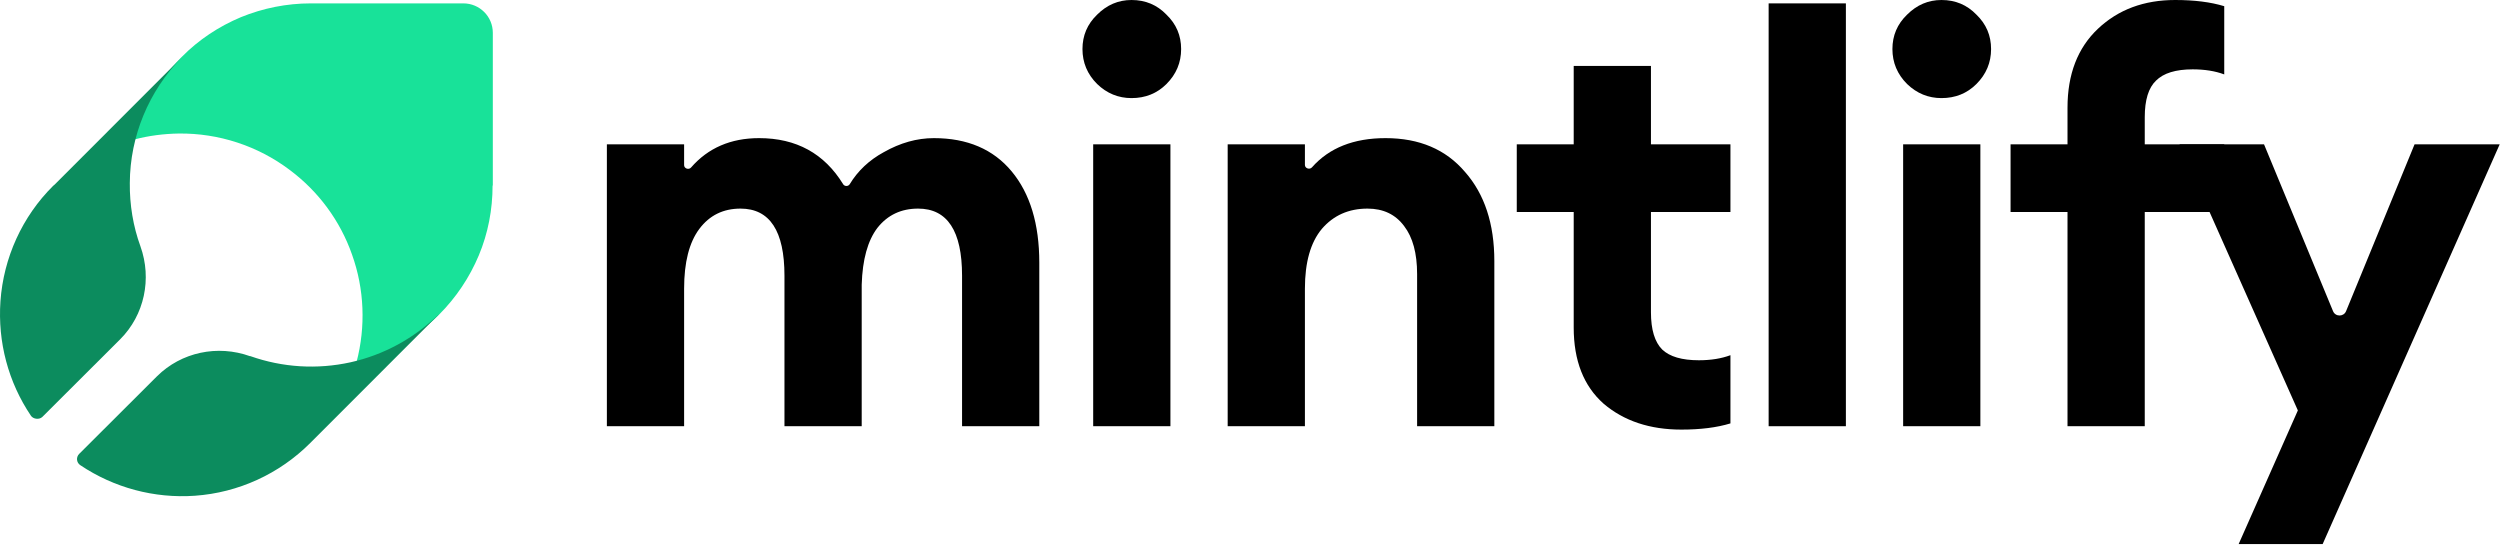
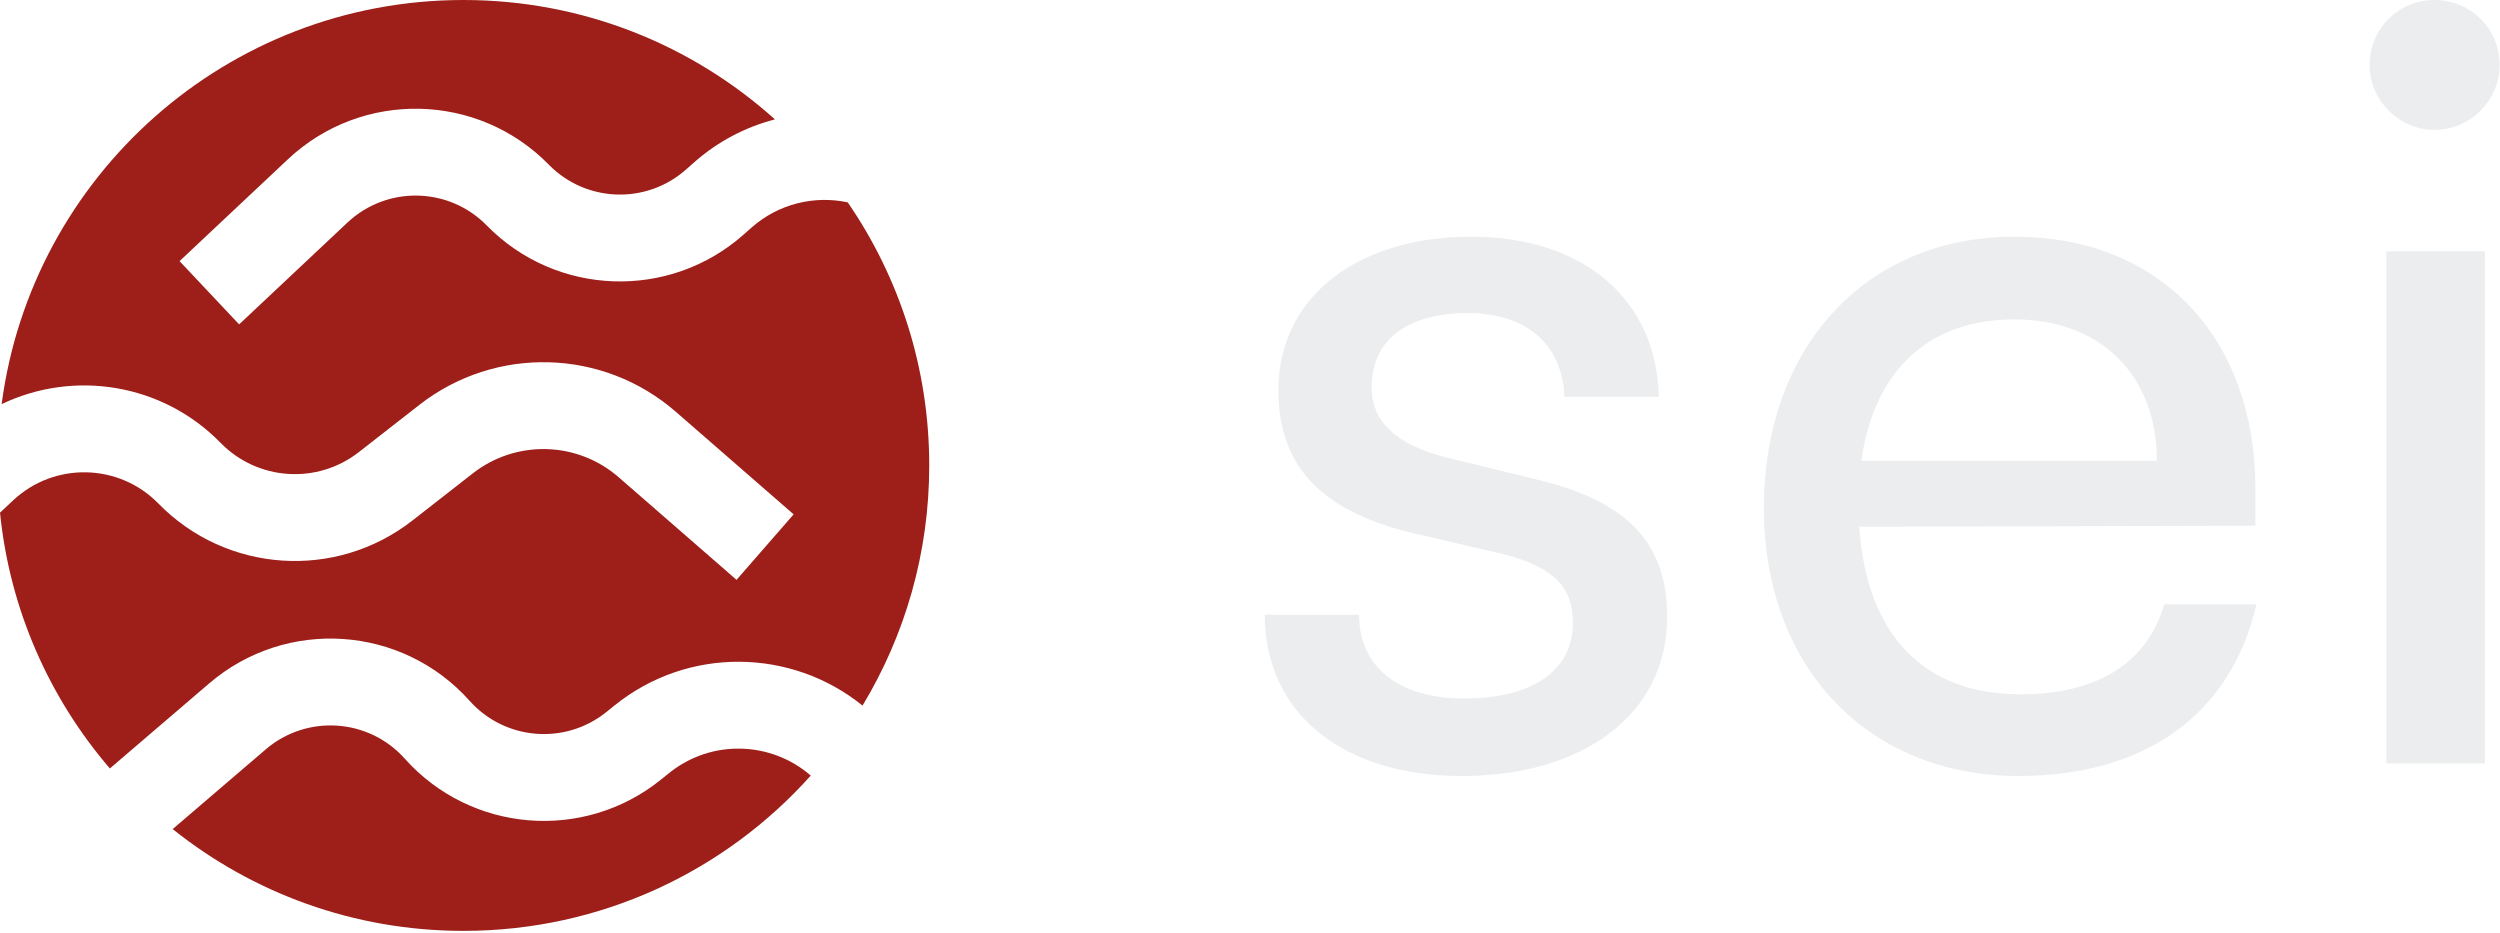
- <svg xmlns="http://www.w3.org/2000/svg" width="1682" height="367" viewBox="0 0 1682 367" fill="none">
-   <path d="M1562.69 366.037H1506.17L1546 276.14L1466.34 97.105H1523.24L1569.66 209.337C1571.28 213.26 1576.84 213.253 1578.45 209.325L1624.52 97.105H1681.79L1562.69 366.037Z" fill="black" />
-   <path d="M1391.02 286.761V142.622H1352.71V97.104H1391.02V72.449C1391.02 49.943 1397.85 32.242 1411.5 19.345C1425.16 6.448 1442.48 0 1463.47 0C1476.37 0 1487.37 1.391 1496.47 4.172V50.069C1490.4 47.793 1483.32 46.656 1475.23 46.656C1463.85 46.656 1455.63 49.184 1450.57 54.242C1445.51 59.046 1442.99 67.265 1442.99 78.897V97.104H1496.47V142.622H1442.99V286.761H1391.02Z" fill="black" />
-   <path d="M1306.22 66.001C1297.37 66.001 1289.66 62.84 1283.08 56.518C1276.51 49.943 1273.22 42.104 1273.22 33C1273.22 23.897 1276.51 16.184 1283.08 9.862C1289.66 3.287 1297.37 0 1306.22 0C1315.58 0 1323.42 3.287 1329.74 9.862C1336.31 16.184 1339.6 23.897 1339.6 33C1339.6 42.104 1336.31 49.943 1329.74 56.518C1323.42 62.84 1315.58 66.001 1306.22 66.001ZM1280.43 286.761V97.104H1332.39V286.761H1280.43Z" fill="black" />
-   <path d="M1189.94 286.761V2.276H1241.91V286.761H1189.94Z" fill="black" />
-   <path d="M1131.24 289.037C1110 289.037 1092.55 283.221 1078.89 271.588C1065.49 259.703 1058.79 242.634 1058.79 220.381V142.622H1020.48V97.104H1058.79V44.38H1110.76V97.104H1164.24V142.622H1110.76V210.14C1110.76 221.772 1113.29 230.117 1118.34 235.174C1123.4 239.979 1131.62 242.381 1143 242.381C1151.09 242.381 1158.17 241.243 1164.24 238.967V284.864C1155.14 287.646 1144.14 289.037 1131.24 289.037Z" fill="black" />
-   <path d="M825.979 286.761V97.104H877.945V110.967C877.945 113.311 881.135 114.347 882.688 112.591C894.273 99.485 910.773 92.932 932.187 92.932C954.946 92.932 972.774 100.518 985.67 115.691C998.82 130.61 1005.39 150.587 1005.39 175.622V286.761H953.429V184.346C953.429 170.438 950.521 159.691 944.704 152.105C938.888 144.265 930.67 140.346 920.049 140.346C907.405 140.346 897.164 144.898 889.325 154.001C881.738 163.105 877.945 176.507 877.945 194.208V286.761H825.979Z" fill="black" />
-   <path d="M761.286 66.001C752.436 66.001 744.723 62.84 738.148 56.518C731.574 49.943 728.286 42.104 728.286 33C728.286 23.897 731.574 16.184 738.148 9.862C744.723 3.287 752.436 0 761.286 0C770.643 0 778.482 3.287 784.804 9.862C791.379 16.184 794.666 23.897 794.666 33C794.666 42.104 791.379 49.943 784.804 56.518C778.482 62.84 770.643 66.001 761.286 66.001ZM735.493 286.761V97.104H787.459V286.761H735.493Z" fill="black" />
-   <path d="M647.273 286.761V185.484C647.273 155.392 637.411 140.346 617.686 140.346C606.307 140.346 597.204 144.645 590.376 153.243C583.801 161.84 580.261 174.61 579.755 191.553V286.761H527.789V185.484C527.789 155.392 517.927 140.346 498.203 140.346C486.571 140.346 477.341 144.898 470.513 154.001C463.685 163.105 460.272 176.507 460.272 194.208V286.761H408.306V97.104H460.272V111.103C460.272 113.435 463.407 114.462 464.939 112.704C476.419 99.522 491.68 92.932 510.72 92.932C535.742 92.932 554.588 103.262 567.259 123.923C568.258 125.553 570.718 125.527 571.712 123.894C577.189 114.891 584.802 107.731 594.548 102.415C605.675 96.093 616.928 92.932 628.307 92.932C650.813 92.932 668.261 100.392 680.652 115.311C693.043 130.231 699.239 150.714 699.239 176.76V286.761H647.273Z" fill="black" />
-   <path d="M331.569 124.833V22.09C331.569 11.065 322.625 2.276 311.764 2.276H209.069C192.938 2.276 176.967 5.472 162.113 11.544C147.26 17.775 133.685 26.724 122.345 38.228L121.546 39.027C106.533 54.207 95.833 73.062 90.402 93.834C100.145 91.277 110.206 89.999 120.268 89.839C147.1 89.52 173.453 98.148 194.855 114.287C214.18 128.668 228.873 148.481 236.859 171.331C245.164 194.5 246.122 219.746 239.893 243.554C260.496 238.122 279.503 227.416 294.675 212.396L295.474 211.597C306.813 200.252 315.917 186.67 322.145 171.81C328.374 156.95 331.409 140.971 331.409 124.833H331.569Z" fill="#18E299" />
-   <path d="M87.337 123.098C87.496 91.579 100.066 61.334 122.182 38.73L36.739 124.212C36.421 124.531 36.102 124.69 35.784 125.008C14.941 145.702 2.371 173.4 0.303 202.69C-1.607 230.07 5.553 257.131 20.828 279.736C22.285 281.892 26.238 282.601 28.466 280.532L80.813 228.319C97.202 211.923 102.293 187.568 94.497 165.759C89.564 152.229 87.178 137.743 87.337 123.098Z" fill="#0C8C5E" />
-   <path d="M294.976 211.605C278.587 227.683 258.062 238.826 235.786 243.761C213.351 248.695 190.121 247.263 168.482 239.622C168.482 239.622 168.323 239.622 168.164 239.622C146.365 231.822 122.022 236.916 105.633 253.153L53.285 305.365C51.057 307.594 51.376 311.255 54.081 313.006C76.674 328.128 103.724 335.451 131.091 333.541C160.368 331.471 187.894 318.896 208.737 298.043L209.533 297.247L294.976 211.764V211.605Z" fill="#0C8C5E" />
+ <svg xmlns="http://www.w3.org/2000/svg" width="1435" height="535" viewBox="0 0 1435 535" fill="none">
+   <path fill-rule="evenodd" clip-rule="evenodd" d="M266.012 534.324C345.239 534.324 416.418 499.892 465.377 445.186C442.603 425.407 408.28 424.206 384.034 443.755L379.402 447.49C335.007 483.284 270.32 477.998 232.336 435.472C211.619 412.279 176.14 409.911 152.52 430.145L99.113 475.895C144.855 512.46 202.878 534.324 266.012 534.324ZM352.701 404.955C394.986 370.862 454.42 372.084 495.089 405.013C519.397 364.767 533.383 317.597 533.383 267.162C533.383 211.12 516.115 159.11 486.604 116.151C467.58 112.103 446.96 116.831 431.307 130.691L426.852 134.636C384.158 172.44 319.295 170.142 279.388 129.414C257.622 107.201 222.07 106.471 199.41 127.773L137.261 186.196L103.072 149.884L165.222 91.461C207.669 51.558 274.266 52.924 315.039 94.535C336.343 116.277 370.969 117.504 393.76 97.323L398.215 93.378C412.05 81.128 428.057 72.87 444.815 68.526C397.446 25.926 334.759 0 266.012 0C130.284 0 18.177 101.056 0.939 231.975C42.165 212.207 93.017 219.814 126.631 254.209C147.852 275.922 182.02 278.214 205.955 259.53L240.704 232.404C284.374 198.313 346.109 199.963 387.893 236.339L455.545 295.234L422.769 332.824L355.117 273.929C331.358 253.245 296.254 252.306 271.421 271.692L236.673 298.817C192.698 333.146 129.921 328.935 90.933 289.041C68.262 265.843 31.183 265.033 7.52 287.22L0 294.27C5.627 350.071 28.439 400.803 63.067 441.104L120.044 392.295C164.29 354.392 230.753 358.827 269.561 402.275C289.838 424.976 324.37 427.798 348.069 408.69L352.701 404.955Z" fill="#9E1F19" />
+   <path d="M725.969 352.849C725.969 408.75 769.884 445.417 839.064 445.417C908.846 445.417 956.968 409.953 956.968 354.05C956.968 310.17 932.309 287.329 882.377 275.307L830.643 262.683C801.767 255.471 787.329 242.246 787.329 222.41C787.329 195.36 807.181 179.732 842.674 179.732C876.963 179.732 896.816 198.366 898.018 227.82H952.164C950.961 171.917 908.846 135.852 844.478 135.852C779.509 135.852 733.79 170.114 733.79 224.213C733.79 267.492 758.454 293.34 810.791 305.962L862.526 317.985C893.206 325.799 902.831 337.821 902.831 357.657C902.831 384.707 879.971 400.937 840.267 400.937C802.97 400.937 780.11 382.903 780.11 352.849H725.969Z" fill="#ECEDEE" />
+   <path d="M1158.64 445.417C1231.43 445.417 1280.76 409.953 1295.2 346.838H1242.26C1232.64 380.499 1203.77 398.532 1159.84 398.532C1103.9 398.532 1071.42 364.269 1067.2 302.356L1294.6 301.755V280.716C1294.6 193.557 1239.86 135.852 1156.24 135.852C1070.81 135.852 1012.46 199.568 1012.46 291.536C1012.46 382.903 1072.02 445.417 1158.64 445.417ZM1156.24 183.338C1206.17 183.338 1238.05 215.798 1238.05 264.487H1068.41C1075.63 212.793 1106.91 183.338 1156.24 183.338Z" fill="#ECEDEE" />
+   <path d="M1397.47 74.536C1417.92 74.536 1434.76 57.706 1434.76 37.268C1434.76 16.23 1417.92 0 1397.47 0C1377.01 0 1360.16 16.23 1360.16 37.268C1360.16 57.706 1377.01 74.536 1397.47 74.536ZM1369.79 438.202H1426.34V144.264H1369.79V438.202Z" fill="#ECEDEE" />
</svg>
